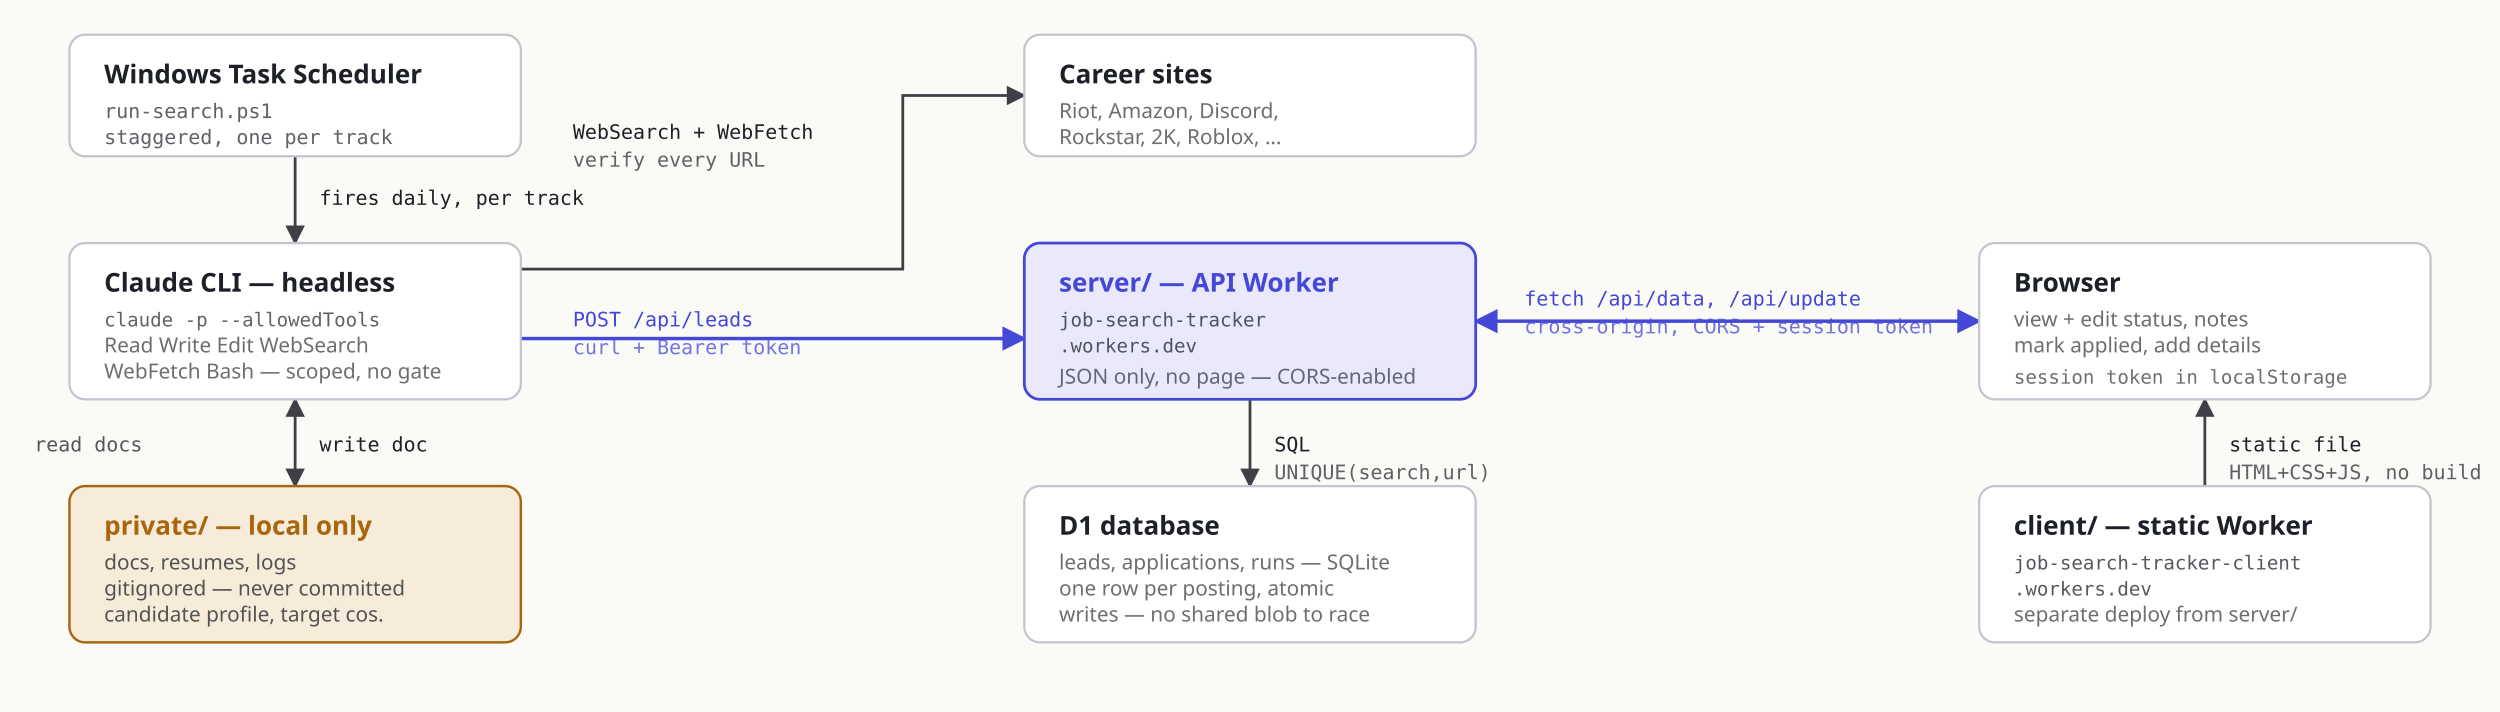
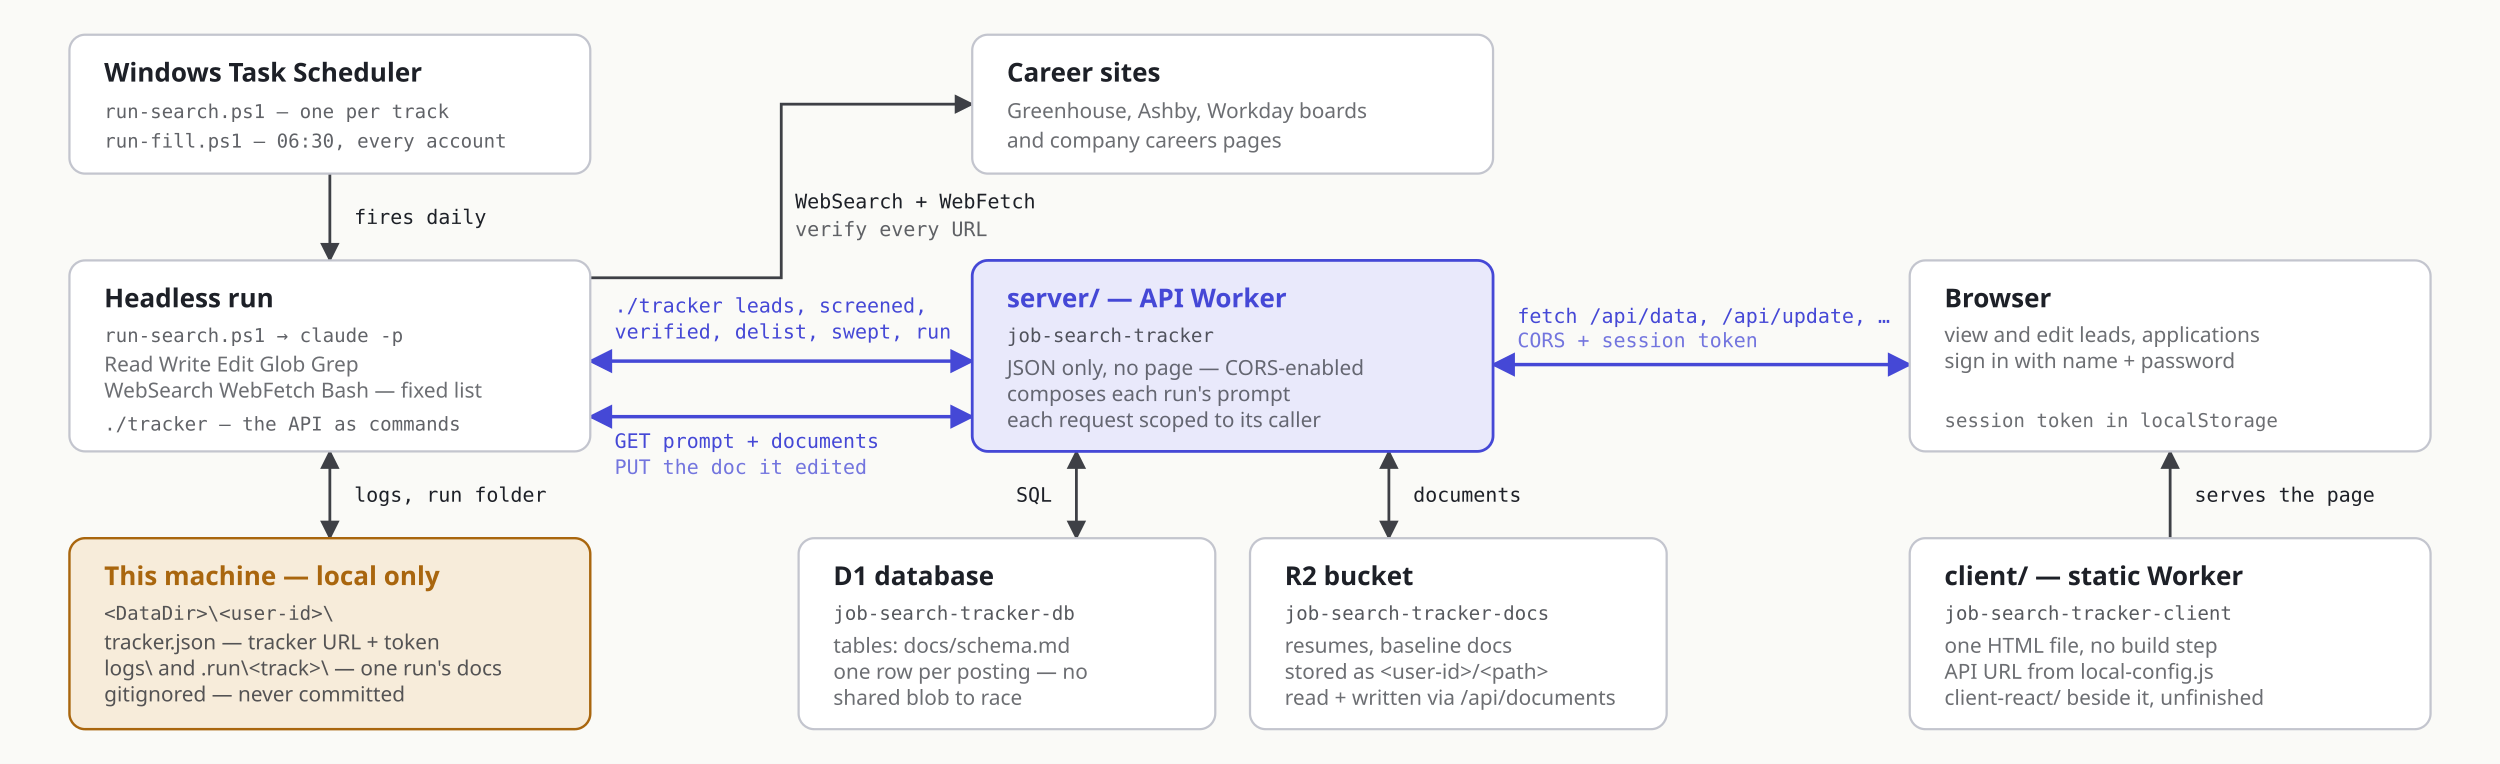
- <svg xmlns="http://www.w3.org/2000/svg" viewBox="0 0 1440 410" role="img" aria-label="Windows Task Scheduler fires the claude CLI daily, once per configured track; it reads and writes private local data, searches and verifies career sites, and posts new leads to a Cloudflare Worker API in server/. That API reads and writes a D1 database and answers the browser's cross-origin API calls; a separate static-assets Worker deployment, client/, serves the browser the tracker page itself.">
-   <rect x="0" y="0" width="1440" height="410" fill="#FAFAF7" />
+ <svg xmlns="http://www.w3.org/2000/svg" viewBox="0 0 1440 440" role="img" aria-label="Windows Task Scheduler runs one headless Claude run per track, plus a nightly application fill. Each run fetches its prompt and documents from the server/ API Worker into a throwaway folder, searches and verifies career sites, reports through ./tracker, and writes back the doc it edited. The API keeps rows in D1 and documents in R2 and answers the browser's cross-origin calls; client/, a separate static-assets Worker, serves the tracker page.">
+   <rect x="0" y="0" width="1440" height="440" fill="#FAFAF7" />
  <defs>
    <marker id="arrow" viewBox="0 0 10 10" refX="9" refY="5" markerWidth="7" markerHeight="7" orient="auto-start-reverse">
      <path d="M0,0 L10,5 L0,10 z" fill="#1D2027" />
    </marker>
    <marker id="arrowAccent" viewBox="0 0 10 10" refX="9" refY="5" markerWidth="7" markerHeight="7" orient="auto-start-reverse">
      <path d="M0,0 L10,5 L0,10 z" fill="#4548D6" />
    </marker>
  </defs>
  <g fill="none" stroke="#1D2027" stroke-width="1.6" opacity="0.85">
-     <line x1="170" y1="90" x2="170" y2="140" marker-end="url(#arrow)" />
-     <line x1="170" y1="230" x2="170" y2="280" marker-end="url(#arrow)" marker-start="url(#arrow)" />
-     <polyline points="300,155 520,155 520,55 590,55" fill="none" marker-end="url(#arrow)" />
-     <line x1="720" y1="230" x2="720" y2="280" marker-end="url(#arrow)" />
-     <line x1="1270" y1="280" x2="1270" y2="230" marker-end="url(#arrow)" />
+     <line x1="190" y1="100" x2="190" y2="150" marker-end="url(#arrow)" />
+     <line x1="190" y1="260" x2="190" y2="310" marker-end="url(#arrow)" marker-start="url(#arrow)" />
+     <polyline points="340,160 450,160 450,60 560,60" marker-end="url(#arrow)" />
+     <line x1="620" y1="260" x2="620" y2="310" marker-end="url(#arrow)" marker-start="url(#arrow)" />
+     <line x1="800" y1="260" x2="800" y2="310" marker-end="url(#arrow)" marker-start="url(#arrow)" />
+     <line x1="1250" y1="310" x2="1250" y2="260" marker-end="url(#arrow)" />
  </g>
  <g fill="none" stroke="#4548D6" stroke-width="2">
-     <line x1="300" y1="195" x2="590" y2="195" marker-end="url(#arrowAccent)" />
-     <line x1="850" y1="185" x2="1140" y2="185" marker-end="url(#arrowAccent)" marker-start="url(#arrowAccent)" />
+     <line x1="340" y1="208" x2="560" y2="208" marker-end="url(#arrowAccent)" marker-start="url(#arrowAccent)" />
+     <line x1="340" y1="240" x2="560" y2="240" marker-end="url(#arrowAccent)" marker-start="url(#arrowAccent)" />
+     <line x1="860" y1="210" x2="1100" y2="210" marker-end="url(#arrowAccent)" marker-start="url(#arrowAccent)" />
  </g>
-   <g font-family="'Space Mono', ui-monospace, monospace" font-size="11.5" fill="#1D2027">
-     <text x="184" y="118">fires daily, per track</text>
-     <text x="82" y="260" text-anchor="end" opacity="0.75">read docs</text>
-     <text x="184" y="260">write doc</text>
-     <text x="330" y="80">WebSearch + WebFetch</text>
-     <text x="330" y="96" opacity="0.7">verify every URL</text>
-     <text x="734" y="260">SQL</text>
-     <text x="734" y="276" opacity="0.7">UNIQUE(search,url)</text>
-     <text x="1284" y="260">static file</text>
-     <text x="1284" y="276" opacity="0.7">HTML+CSS+JS, no build</text>
+   <g font-family="'Space Mono', monospace" font-size="11.5" fill="#1D2027">
+     <text x="204" y="129">fires daily</text>
+     <text x="204" y="289">logs, run folder</text>
+     <text x="458" y="120">WebSearch + WebFetch</text>
+     <text x="458" y="136" opacity="0.7">verify every URL</text>
+     <text x="606" y="289" text-anchor="end">SQL</text>
+     <text x="814" y="289">documents</text>
+     <text x="1264" y="289">serves the page</text>
  </g>
-   <g font-family="'Space Mono', ui-monospace, monospace" font-size="11.5" fill="#4548D6">
-     <text x="330" y="188">POST /api/leads</text>
-     <text x="330" y="204" opacity="0.75">curl + Bearer token</text>
-     <text x="878" y="176">fetch /api/data, /api/update</text>
-     <text x="878" y="192" opacity="0.75">cross-origin, CORS + session token</text>
+   <g font-family="'Space Mono', monospace" font-size="11.5" fill="#4548D6">
+     <text x="354" y="180">./tracker leads, screened,</text>
+     <text x="354" y="195">verified, delist, swept, run</text>
+     <text x="354" y="258">GET prompt + documents</text>
+     <text x="354" y="273" opacity="0.75">PUT the doc it edited</text>
+     <text x="874" y="186">fetch /api/data, /api/update, …</text>
+     <text x="874" y="200" opacity="0.75">CORS + session token</text>
  </g>
  <g>
-     <rect x="40" y="20" width="260" height="70" rx="9" fill="#FFFFFF" stroke="#C3C5CE" stroke-width="1.3" />
-     <text x="60" y="48" font-family="'Archivo', sans-serif" font-weight="700" font-size="15" fill="#1D2027">Windows Task Scheduler</text>
-     <text x="60" y="68" font-family="'Space Mono', monospace" font-size="11.5" fill="#1D2027" opacity="0.7">run-search.ps1</text>
-     <text x="60" y="83" font-family="'Space Mono', monospace" font-size="11.5" fill="#1D2027" opacity="0.7">staggered, one per track</text>
+     <rect x="40" y="20" width="300" height="80" rx="9" fill="#FFFFFF" stroke="#C3C5CE" stroke-width="1.3" />
+     <text x="60" y="47" font-family="'Archivo', sans-serif" font-weight="700" font-size="15" fill="#1D2027">Windows Task Scheduler</text>
+     <text x="60" y="68" font-family="'Space Mono', monospace" font-size="11" fill="#1D2027" opacity="0.7">run-search.ps1 — one per track</text>
+     <text x="60" y="85" font-family="'Space Mono', monospace" font-size="11" fill="#1D2027" opacity="0.7">run-fill.ps1 — 06:30, every account</text>
  </g>
  <g>
-     <rect x="40" y="140" width="260" height="90" rx="9" fill="#FFFFFF" stroke="#C3C5CE" stroke-width="1.3" />
-     <text x="60" y="168" font-family="'Archivo', sans-serif" font-weight="700" font-size="15" fill="#1D2027">Claude CLI — headless</text>
-     <text x="60" y="188" font-family="'Space Mono', monospace" font-size="11" fill="#1D2027" opacity="0.7">claude -p --allowedTools</text>
-     <text x="60" y="203" font-family="'Source Sans 3', sans-serif" font-size="12" fill="#1D2027" opacity="0.65">Read Write Edit WebSearch</text>
-     <text x="60" y="218" font-family="'Source Sans 3', sans-serif" font-size="12" fill="#1D2027" opacity="0.65">WebFetch Bash — scoped, no gate</text>
+     <rect x="40" y="150" width="300" height="110" rx="9" fill="#FFFFFF" stroke="#C3C5CE" stroke-width="1.3" />
+     <text x="60" y="177" font-family="'Archivo', sans-serif" font-weight="700" font-size="15" fill="#1D2027">Headless run</text>
+     <text x="60" y="197" font-family="'Space Mono', monospace" font-size="11" fill="#1D2027" opacity="0.7">run-search.ps1 → claude -p</text>
+     <text x="60" y="214" font-family="'Source Sans 3', sans-serif" font-size="12" fill="#1D2027" opacity="0.65">Read Write Edit Glob Grep</text>
+     <text x="60" y="229" font-family="'Source Sans 3', sans-serif" font-size="12" fill="#1D2027" opacity="0.65">WebSearch WebFetch Bash — fixed list</text>
+     <text x="60" y="248" font-family="'Space Mono', monospace" font-size="11" fill="#1D2027" opacity="0.7">./tracker — the API as commands</text>
  </g>
  <g>
-     <rect x="40" y="280" width="260" height="90" rx="9" fill="#F7ECDA" stroke="#A9660E" stroke-width="1.4" />
-     <text x="60" y="308" font-family="'Archivo', sans-serif" font-weight="700" font-size="15" fill="#A9660E">private/ — local only</text>
-     <text x="60" y="328" font-family="'Source Sans 3', sans-serif" font-size="12" fill="#1D2027" opacity="0.75">docs, resumes, logs</text>
-     <text x="60" y="343" font-family="'Source Sans 3', sans-serif" font-size="12" fill="#1D2027" opacity="0.75">gitignored — never committed</text>
-     <text x="60" y="358" font-family="'Source Sans 3', sans-serif" font-size="12" fill="#1D2027" opacity="0.75">candidate profile, target cos.</text>
+     <rect x="40" y="310" width="300" height="110" rx="9" fill="#F7ECDA" stroke="#A9660E" stroke-width="1.4" />
+     <text x="60" y="337" font-family="'Archivo', sans-serif" font-weight="700" font-size="15" fill="#A9660E">This machine — local only</text>
+     <text x="60" y="357" font-family="'Space Mono', monospace" font-size="11" fill="#1D2027" opacity="0.75">&lt;DataDir&gt;\&lt;user-id&gt;\</text>
+     <text x="60" y="374" font-family="'Source Sans 3', sans-serif" font-size="12" fill="#1D2027" opacity="0.75">tracker.json — tracker URL + token</text>
+     <text x="60" y="389" font-family="'Source Sans 3', sans-serif" font-size="12" fill="#1D2027" opacity="0.75">logs\ and .run\&lt;track&gt;\ — one run's docs</text>
+     <text x="60" y="404" font-family="'Source Sans 3', sans-serif" font-size="12" fill="#1D2027" opacity="0.75">gitignored — never committed</text>
  </g>
  <g>
-     <rect x="590" y="20" width="260" height="70" rx="9" fill="#FFFFFF" stroke="#C3C5CE" stroke-width="1.3" />
-     <text x="610" y="48" font-family="'Archivo', sans-serif" font-weight="700" font-size="15" fill="#1D2027">Career sites</text>
-     <text x="610" y="68" font-family="'Source Sans 3', sans-serif" font-size="12" fill="#1D2027" opacity="0.65">Riot, Amazon, Discord,</text>
-     <text x="610" y="83" font-family="'Source Sans 3', sans-serif" font-size="12" fill="#1D2027" opacity="0.65">Rockstar, 2K, Roblox, …</text>
+     <rect x="560" y="20" width="300" height="80" rx="9" fill="#FFFFFF" stroke="#C3C5CE" stroke-width="1.3" />
+     <text x="580" y="47" font-family="'Archivo', sans-serif" font-weight="700" font-size="15" fill="#1D2027">Career sites</text>
+     <text x="580" y="68" font-family="'Source Sans 3', sans-serif" font-size="12" fill="#1D2027" opacity="0.65">Greenhouse, Ashby, Workday boards</text>
+     <text x="580" y="85" font-family="'Source Sans 3', sans-serif" font-size="12" fill="#1D2027" opacity="0.65">and company careers pages</text>
  </g>
  <g>
-     <rect x="590" y="140" width="260" height="90" rx="9" fill="#E9E9FB" stroke="#4548D6" stroke-width="1.6" />
-     <text x="610" y="168" font-family="'Archivo', sans-serif" font-weight="700" font-size="15" fill="#4548D6">server/ — API Worker</text>
-     <text x="610" y="188" font-family="'Space Mono', monospace" font-size="11" fill="#1D2027" opacity="0.75">job-search-tracker</text>
-     <text x="610" y="203" font-family="'Space Mono', monospace" font-size="11" fill="#1D2027" opacity="0.75">.workers.dev</text>
-     <text x="610" y="221" font-family="'Source Sans 3', sans-serif" font-size="12" fill="#1D2027" opacity="0.65">JSON only, no page — CORS-enabled</text>
+     <rect x="560" y="150" width="300" height="110" rx="9" fill="#E9E9FB" stroke="#4548D6" stroke-width="1.6" />
+     <text x="580" y="177" font-family="'Archivo', sans-serif" font-weight="700" font-size="15" fill="#4548D6">server/ — API Worker</text>
+     <text x="580" y="197" font-family="'Space Mono', monospace" font-size="11" fill="#1D2027" opacity="0.75">job-search-tracker</text>
+     <text x="580" y="216" font-family="'Source Sans 3', sans-serif" font-size="12" fill="#1D2027" opacity="0.65">JSON only, no page — CORS-enabled</text>
+     <text x="580" y="231" font-family="'Source Sans 3', sans-serif" font-size="12" fill="#1D2027" opacity="0.65">composes each run's prompt</text>
+     <text x="580" y="246" font-family="'Source Sans 3', sans-serif" font-size="12" fill="#1D2027" opacity="0.65">each request scoped to its caller</text>
  </g>
  <g>
-     <rect x="590" y="280" width="260" height="90" rx="9" fill="#FFFFFF" stroke="#C3C5CE" stroke-width="1.3" />
-     <text x="610" y="308" font-family="'Archivo', sans-serif" font-weight="700" font-size="15" fill="#1D2027">D1 database</text>
-     <text x="610" y="328" font-family="'Source Sans 3', sans-serif" font-size="12" fill="#1D2027" opacity="0.65">leads, applications, runs — SQLite</text>
-     <text x="610" y="343" font-family="'Source Sans 3', sans-serif" font-size="12" fill="#1D2027" opacity="0.65">one row per posting, atomic</text>
-     <text x="610" y="358" font-family="'Source Sans 3', sans-serif" font-size="12" fill="#1D2027" opacity="0.65">writes — no shared blob to race</text>
+     <rect x="460" y="310" width="240" height="110" rx="9" fill="#FFFFFF" stroke="#C3C5CE" stroke-width="1.3" />
+     <text x="480" y="337" font-family="'Archivo', sans-serif" font-weight="700" font-size="15" fill="#1D2027">D1 database</text>
+     <text x="480" y="357" font-family="'Space Mono', monospace" font-size="11" fill="#1D2027" opacity="0.75">job-search-tracker-db</text>
+     <text x="480" y="376" font-family="'Source Sans 3', sans-serif" font-size="12" fill="#1D2027" opacity="0.65">tables: docs/schema.md</text>
+     <text x="480" y="391" font-family="'Source Sans 3', sans-serif" font-size="12" fill="#1D2027" opacity="0.65">one row per posting — no</text>
+     <text x="480" y="406" font-family="'Source Sans 3', sans-serif" font-size="12" fill="#1D2027" opacity="0.65">shared blob to race</text>
  </g>
  <g>
-     <rect x="1140" y="140" width="260" height="90" rx="9" fill="#FFFFFF" stroke="#C3C5CE" stroke-width="1.3" />
-     <text x="1160" y="168" font-family="'Archivo', sans-serif" font-weight="700" font-size="15" fill="#1D2027">Browser</text>
-     <text x="1160" y="188" font-family="'Source Sans 3', sans-serif" font-size="12" fill="#1D2027" opacity="0.65">view + edit status, notes</text>
-     <text x="1160" y="203" font-family="'Source Sans 3', sans-serif" font-size="12" fill="#1D2027" opacity="0.65">mark applied, add details</text>
-     <text x="1160" y="221" font-family="'Space Mono', monospace" font-size="11" fill="#1D2027" opacity="0.65">session token in localStorage</text>
+     <rect x="720" y="310" width="240" height="110" rx="9" fill="#FFFFFF" stroke="#C3C5CE" stroke-width="1.3" />
+     <text x="740" y="337" font-family="'Archivo', sans-serif" font-weight="700" font-size="15" fill="#1D2027">R2 bucket</text>
+     <text x="740" y="357" font-family="'Space Mono', monospace" font-size="11" fill="#1D2027" opacity="0.75">job-search-tracker-docs</text>
+     <text x="740" y="376" font-family="'Source Sans 3', sans-serif" font-size="12" fill="#1D2027" opacity="0.65">resumes, baseline docs</text>
+     <text x="740" y="391" font-family="'Source Sans 3', sans-serif" font-size="12" fill="#1D2027" opacity="0.65">stored as &lt;user-id&gt;/&lt;path&gt;</text>
+     <text x="740" y="406" font-family="'Source Sans 3', sans-serif" font-size="12" fill="#1D2027" opacity="0.65">read + written via /api/documents</text>
  </g>
  <g>
-     <rect x="1140" y="280" width="260" height="90" rx="9" fill="#FFFFFF" stroke="#C3C5CE" stroke-width="1.3" />
-     <text x="1160" y="308" font-family="'Archivo', sans-serif" font-weight="700" font-size="15" fill="#1D2027">client/ — static Worker</text>
-     <text x="1160" y="328" font-family="'Space Mono', monospace" font-size="11" fill="#1D2027" opacity="0.75">job-search-tracker-client</text>
-     <text x="1160" y="343" font-family="'Space Mono', monospace" font-size="11" fill="#1D2027" opacity="0.75">.workers.dev</text>
-     <text x="1160" y="358" font-family="'Source Sans 3', sans-serif" font-size="12" fill="#1D2027" opacity="0.65">separate deploy from server/</text>
+     <rect x="1100" y="150" width="300" height="110" rx="9" fill="#FFFFFF" stroke="#C3C5CE" stroke-width="1.3" />
+     <text x="1120" y="177" font-family="'Archivo', sans-serif" font-weight="700" font-size="15" fill="#1D2027">Browser</text>
+     <text x="1120" y="197" font-family="'Source Sans 3', sans-serif" font-size="12" fill="#1D2027" opacity="0.65">view and edit leads, applications</text>
+     <text x="1120" y="212" font-family="'Source Sans 3', sans-serif" font-size="12" fill="#1D2027" opacity="0.65">sign in with name + password</text>
+     <text x="1120" y="246" font-family="'Space Mono', monospace" font-size="11" fill="#1D2027" opacity="0.65">session token in localStorage</text>
+   </g>
+   <g>
+     <rect x="1100" y="310" width="300" height="110" rx="9" fill="#FFFFFF" stroke="#C3C5CE" stroke-width="1.3" />
+     <text x="1120" y="337" font-family="'Archivo', sans-serif" font-weight="700" font-size="15" fill="#1D2027">client/ — static Worker</text>
+     <text x="1120" y="357" font-family="'Space Mono', monospace" font-size="11" fill="#1D2027" opacity="0.75">job-search-tracker-client</text>
+     <text x="1120" y="376" font-family="'Source Sans 3', sans-serif" font-size="12" fill="#1D2027" opacity="0.65">one HTML file, no build step</text>
+     <text x="1120" y="391" font-family="'Source Sans 3', sans-serif" font-size="12" fill="#1D2027" opacity="0.65">API URL from local-config.js</text>
+     <text x="1120" y="406" font-family="'Source Sans 3', sans-serif" font-size="12" fill="#1D2027" opacity="0.65">client-react/ beside it, unfinished</text>
  </g>
</svg>
